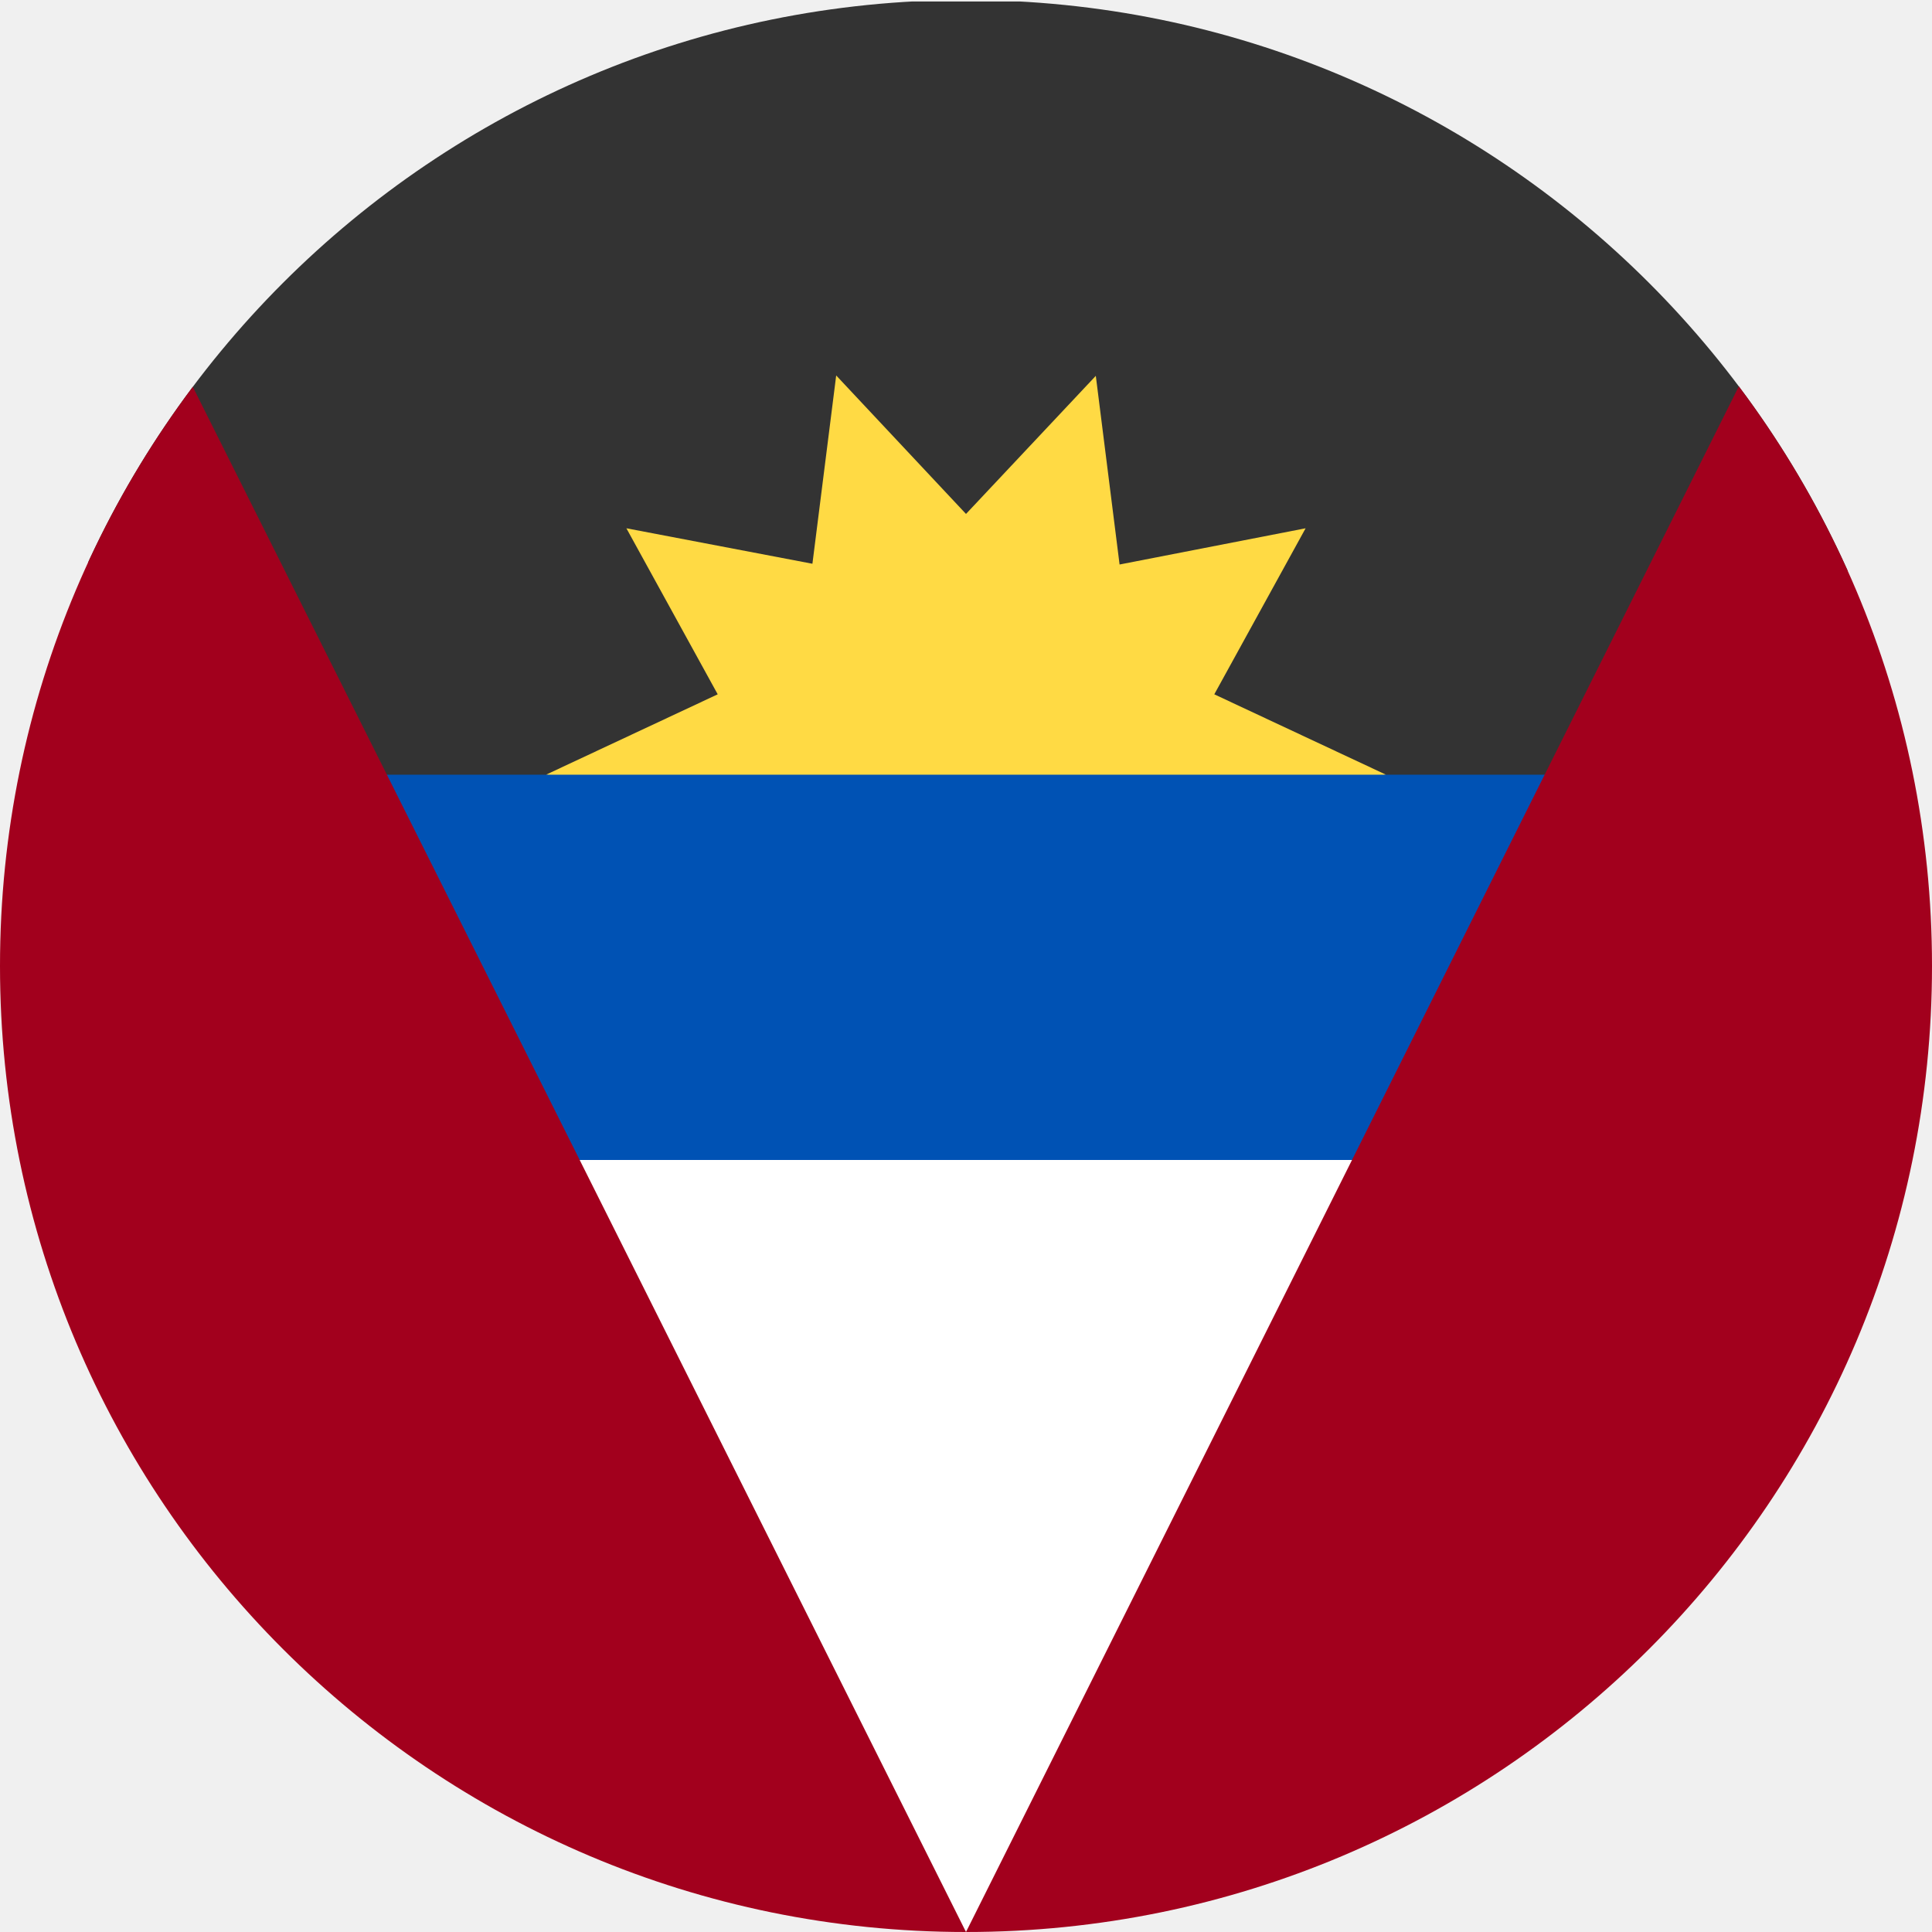
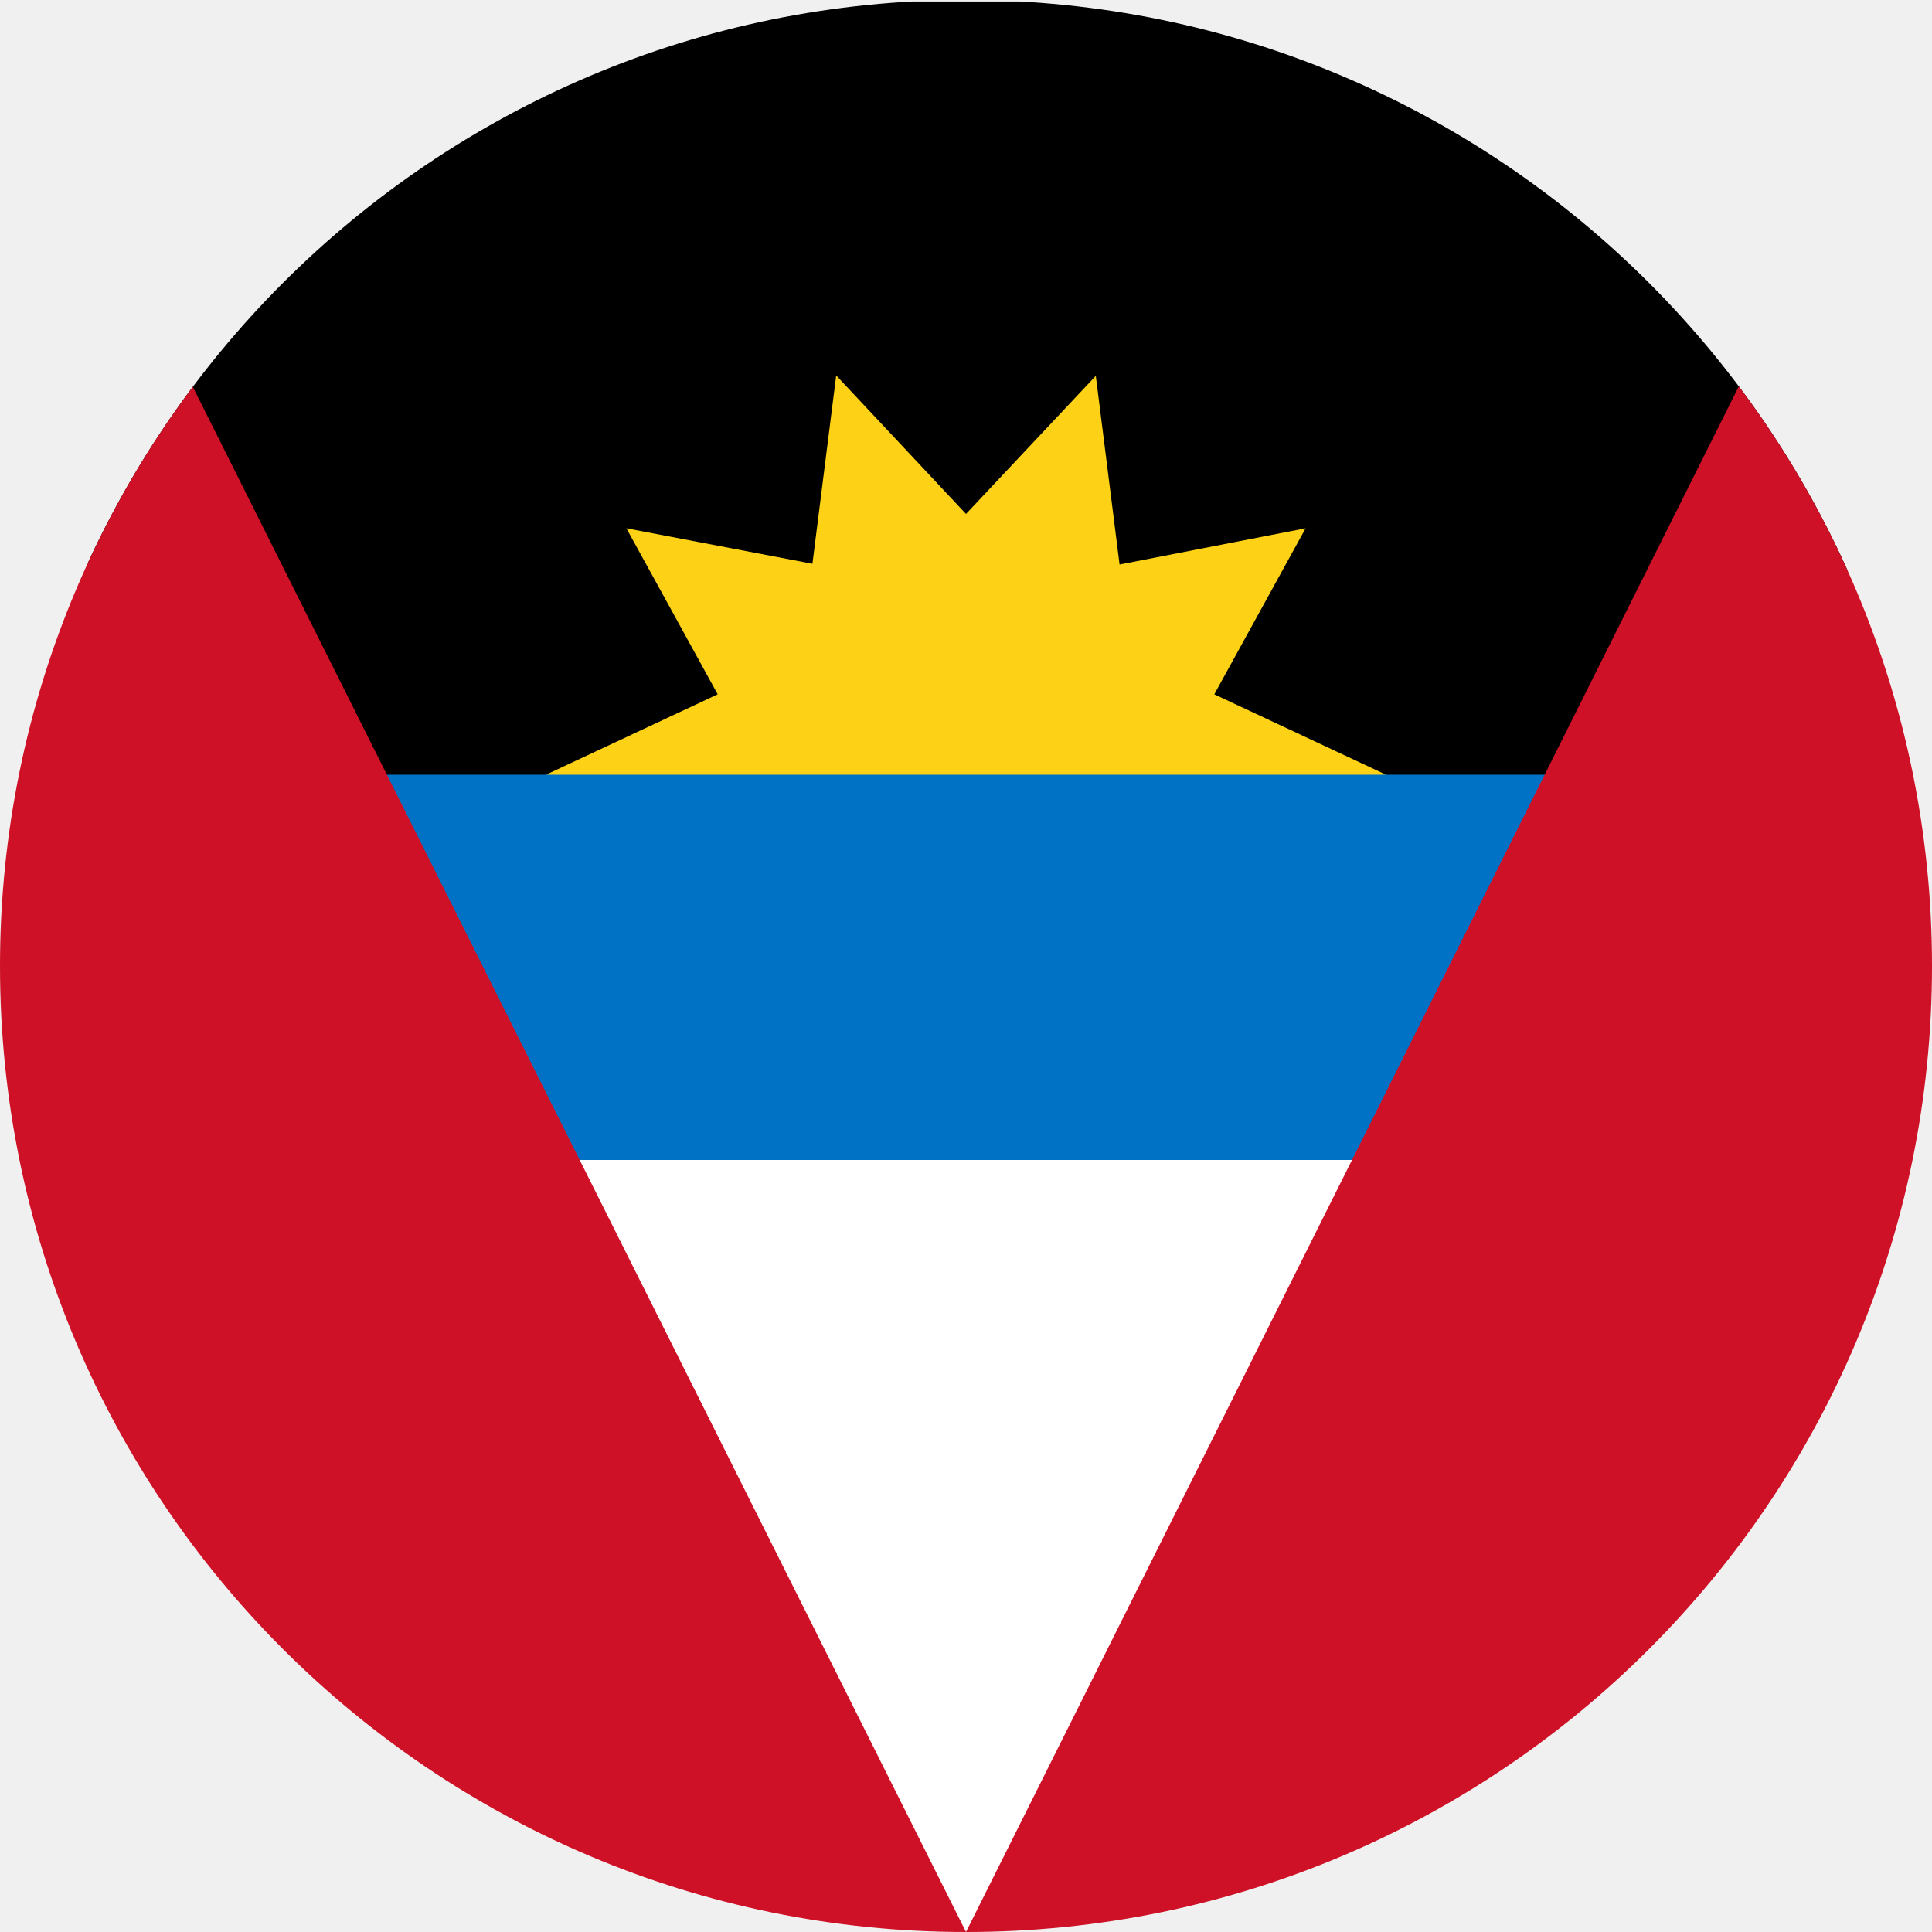
<svg xmlns="http://www.w3.org/2000/svg" width="512" height="512" viewBox="0 0 512 512">
  <defs>
    <clipPath id="c">
      <circle cx="256" cy="256" r="256" />
    </clipPath>
  </defs>
  <g clip-path="url(#c)">
-     <path fill="#333" d="M0 .4h512l-34 229H36z" />
-     <path fill="#FFDA44" d="m367.3 205.3-109.7 19.4-112.9-19.4 45.5-21.3-24.2-44 49.3 9.4 6.3-49.9 34.4 36.7 34.4-36.6 6.3 50L346 140l-24.2 44z" />
-     <path fill="#0052B4" d="M25.6 205.3h466.8L257 439.5z" />
+     <path fill="#000000" d="M0 .4h512l-34 229H36z" />
+     <path fill="#FCD116" d="m367.3 205.3-109.7 19.4-112.9-19.4 45.5-21.3-24.2-44 49.3 9.4 6.3-49.9 34.4 36.7 34.4-36.6 6.3 50L346 140l-24.2 44z" />
+     <path fill="#0072C6" d="M25.6 205.3h466.8L257 439.5z" />
    <path fill="#FFFFFF" d="M34 307.4h446L256 511.6z" />
-     <path fill="#A2001D" d="m0 511.6 256 .4L0 .4zm256 .4 256-.4V0z" />
+     <path fill="#CE1126" d="m0 511.6 256 .4L0 .4zm256 .4 256-.4V0z" />
  </g>
</svg>
